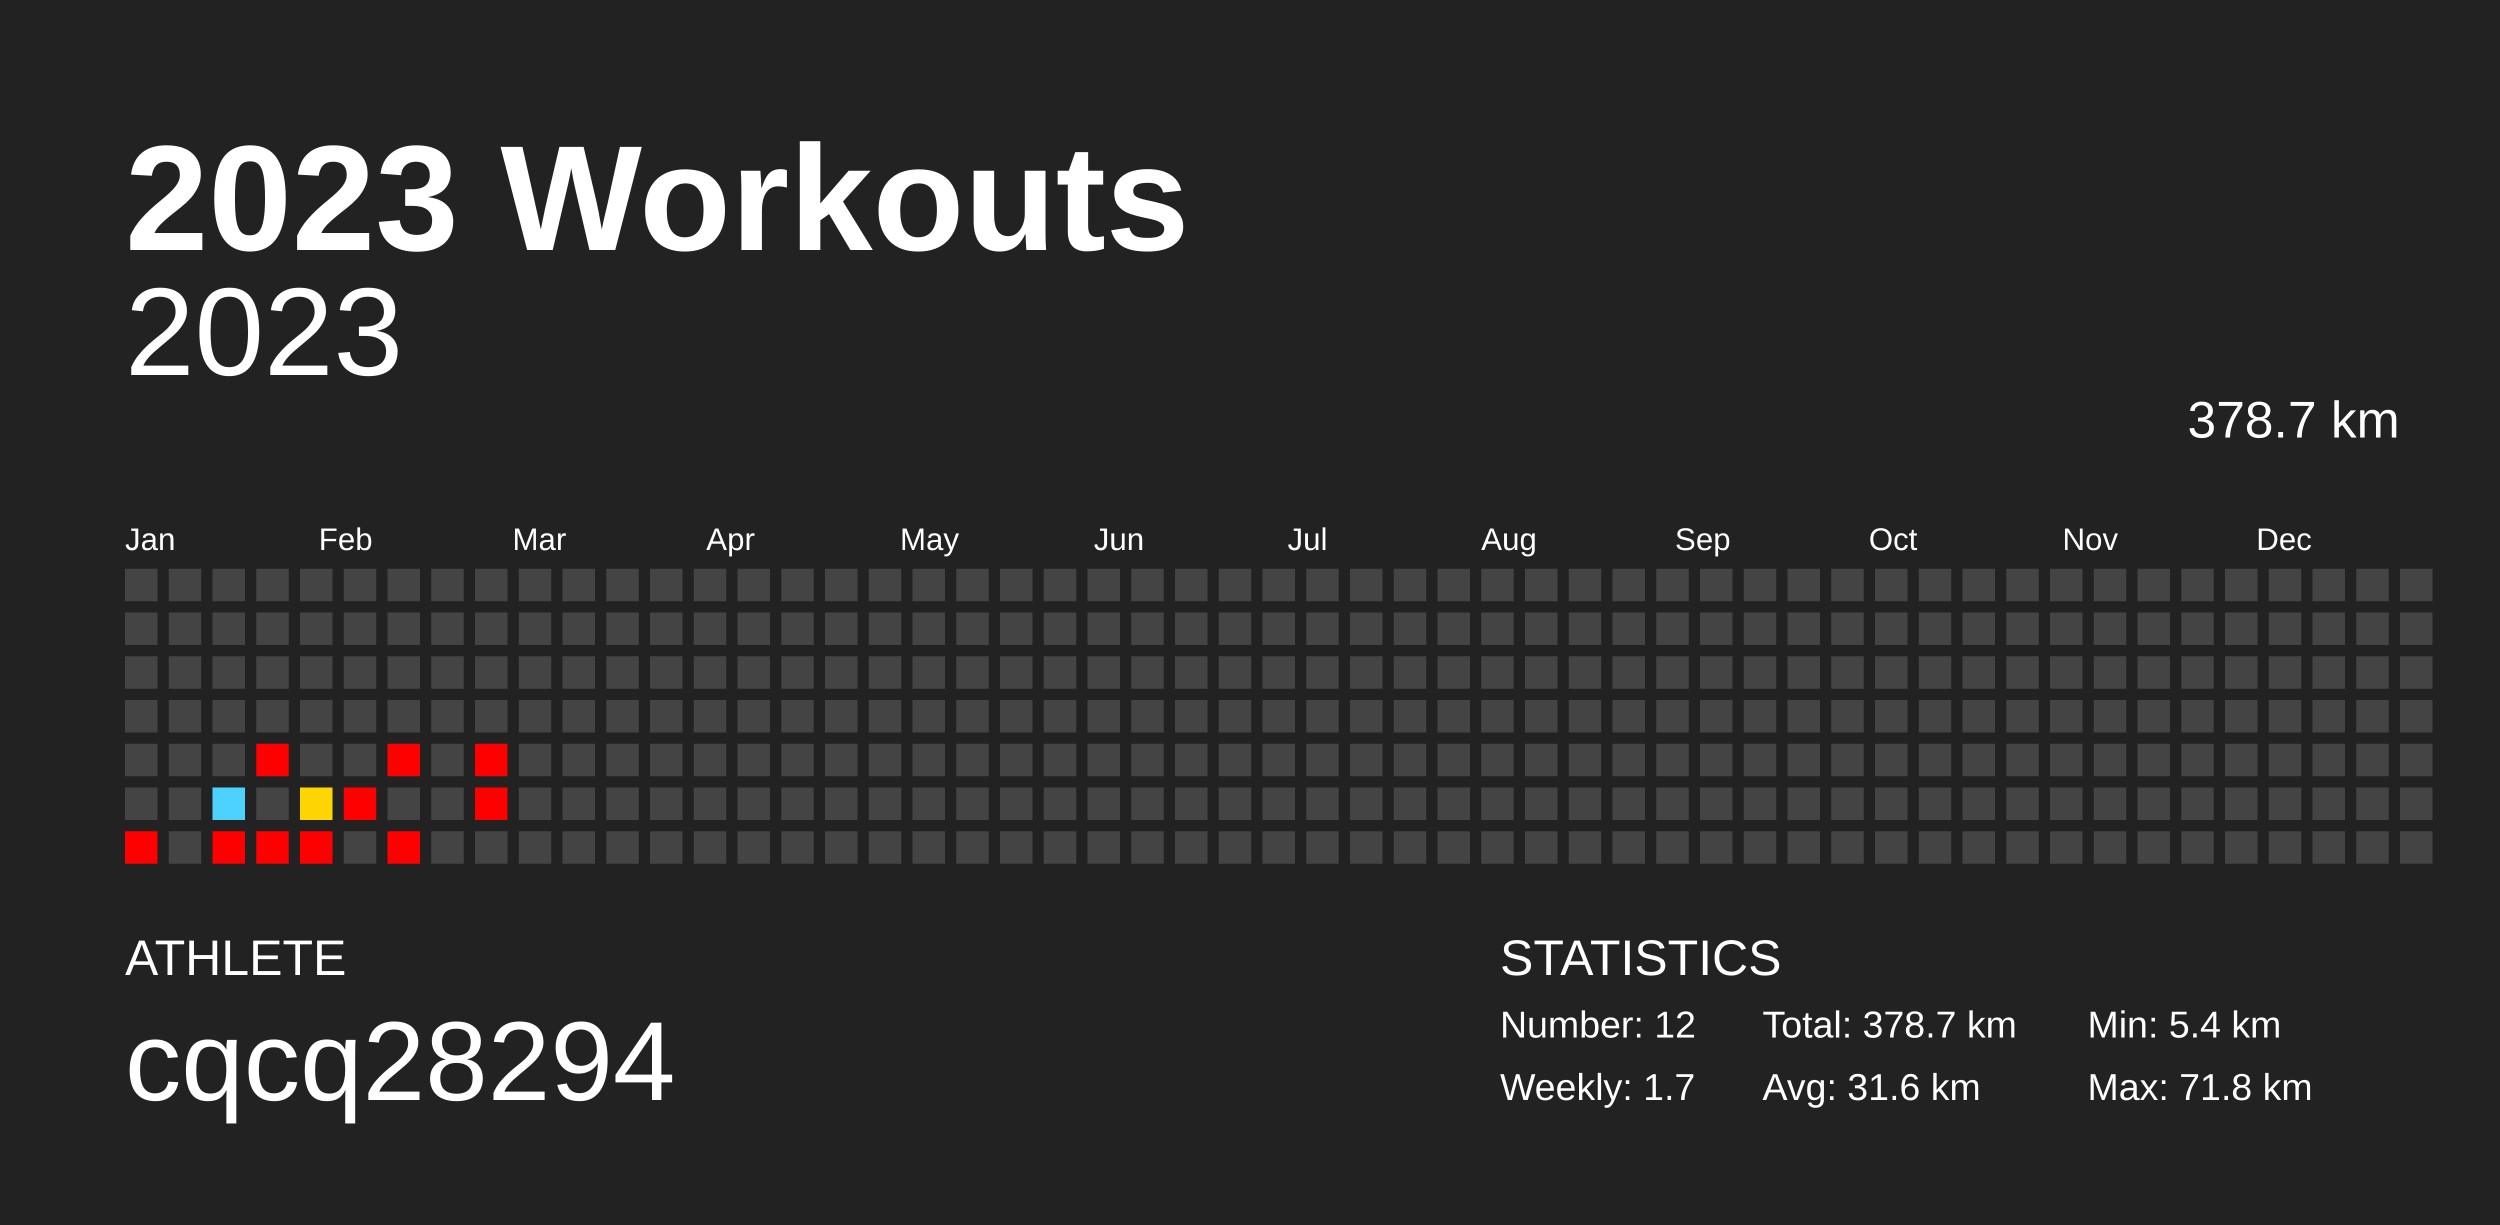
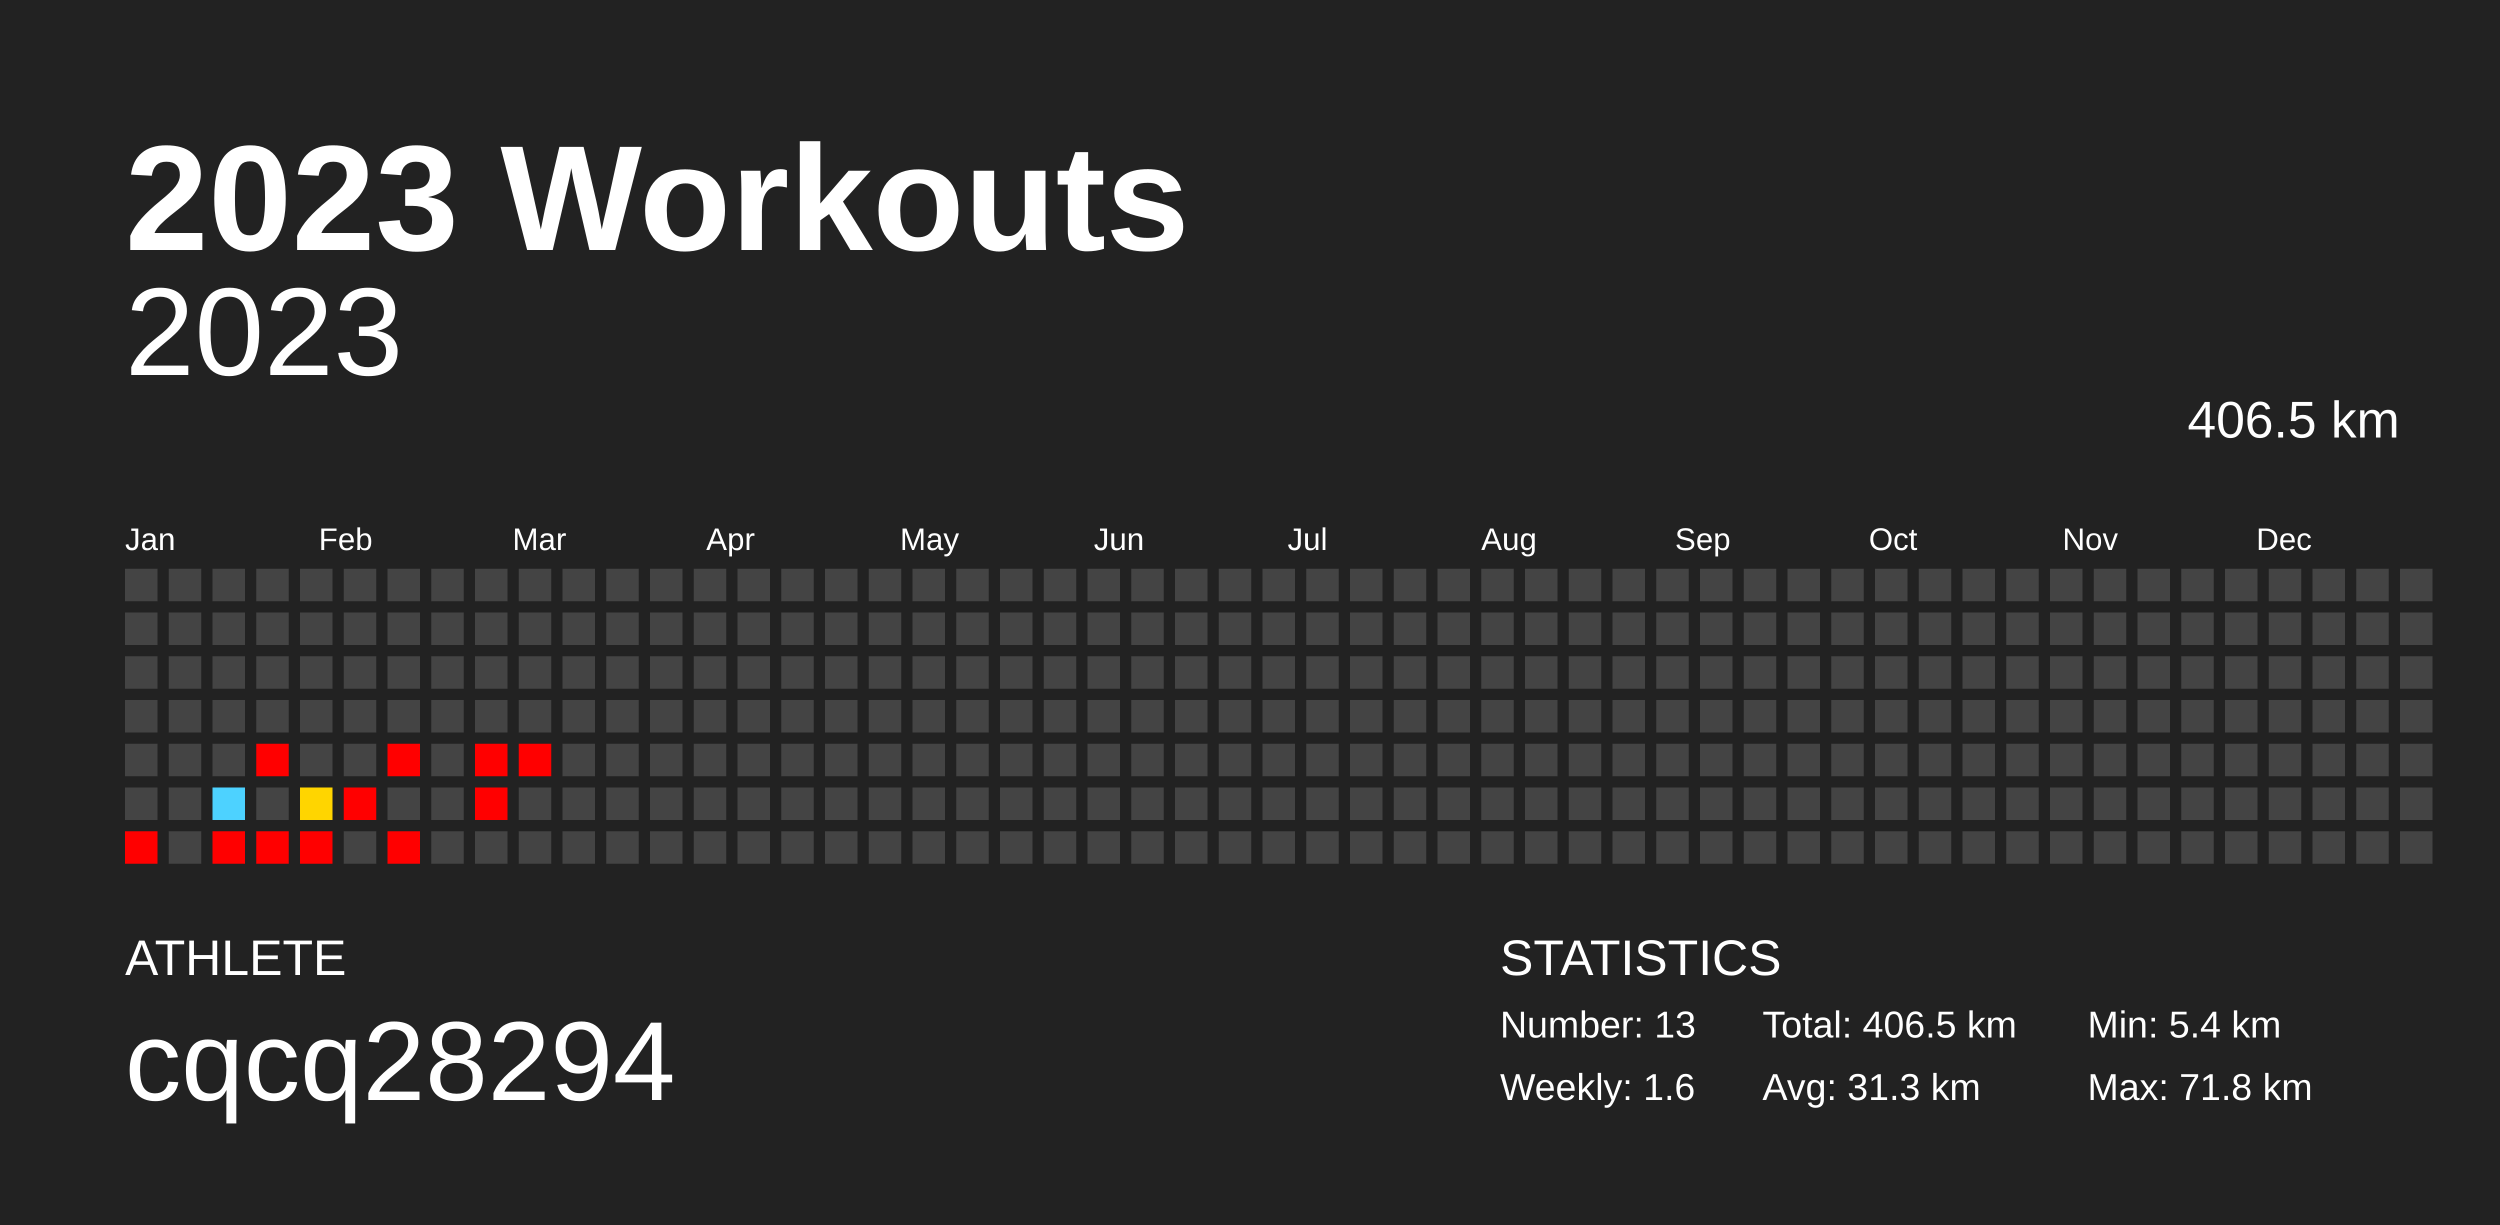
<svg xmlns="http://www.w3.org/2000/svg" baseProfile="full" height="98mm" version="1.1" viewBox="0,0,200,98" width="200mm">
  <defs />
  <rect fill="#222222" height="98" width="200" x="0" y="0" />
  <text fill="#FFFFFF" style="font-size:12px; font-family:Arial; font-weight:bold;" x="10" y="20">2023 Workouts</text>
  <text fill="#FFFFFF" style="font-size:4px; font-family:Arial" x="10" y="78">ATHLETE</text>
  <text fill="#FFFFFF" style="font-size:9px; font-family:Arial" x="10" y="88">cqcq28294</text>
  <text fill="#FFFFFF" style="font-size:4px; font-family:Arial" x="120" y="78">STATISTICS</text>
-   <text fill="#FFFFFF" style="font-size:3px; font-family:Arial" x="120" y="83">Number: 12</text>
-   <text fill="#FFFFFF" style="font-size:3px; font-family:Arial" x="120" y="88">Weekly: 1.7</text>
-   <text fill="#FFFFFF" style="font-size:3px; font-family:Arial" x="141" y="83">Total: 378.7 km</text>
-   <text fill="#FFFFFF" style="font-size:3px; font-family:Arial" x="141" y="88">Avg: 31.6 km</text>
+   <text fill="#FFFFFF" style="font-size:3px; font-family:Arial" x="120" y="83">Number: 13</text>
+   <text fill="#FFFFFF" style="font-size:3px; font-family:Arial" x="120" y="88">Weekly: 1.6</text>
+   <text fill="#FFFFFF" style="font-size:3px; font-family:Arial" x="141" y="83">Total: 406.5 km</text>
+   <text fill="#FFFFFF" style="font-size:3px; font-family:Arial" x="141" y="88">Avg: 31.3 km</text>
  <text fill="#FFFFFF" style="font-size:3px; font-family:Arial" x="167" y="83">Min: 5.4 km</text>
  <text fill="#FFFFFF" style="font-size:3px; font-family:Arial" x="167" y="88">Max: 71.8 km</text>
  <text alignment-baseline="hanging" fill="#FFFFFF" style="font-size:10.0px; font-family:Arial;" x="10" y="30">2023</text>
-   <text alignment-baseline="hanging" fill="#FFFFFF" style="font-size:4.125px; font-family:Arial;" x="175" y="35">378.7 km</text>
+   <text alignment-baseline="hanging" fill="#FFFFFF" style="font-size:4.125px; font-family:Arial;" x="175" y="35">406.5 km</text>
  <text fill="#FFFFFF" style="font-size:2.5px; font-family:Arial" x="10.0" y="44">Jan</text>
  <text fill="#FFFFFF" style="font-size:2.5px; font-family:Arial" x="25.5" y="44">Feb</text>
  <text fill="#FFFFFF" style="font-size:2.5px; font-family:Arial" x="41.0" y="44">Mar</text>
  <text fill="#FFFFFF" style="font-size:2.5px; font-family:Arial" x="56.5" y="44">Apr</text>
  <text fill="#FFFFFF" style="font-size:2.5px; font-family:Arial" x="72.0" y="44">May</text>
  <text fill="#FFFFFF" style="font-size:2.5px; font-family:Arial" x="87.5" y="44">Jun</text>
  <text fill="#FFFFFF" style="font-size:2.5px; font-family:Arial" x="103.0" y="44">Jul</text>
  <text fill="#FFFFFF" style="font-size:2.5px; font-family:Arial" x="118.5" y="44">Aug</text>
  <text fill="#FFFFFF" style="font-size:2.5px; font-family:Arial" x="134.0" y="44">Sep</text>
  <text fill="#FFFFFF" style="font-size:2.5px; font-family:Arial" x="149.5" y="44">Oct</text>
  <text fill="#FFFFFF" style="font-size:2.5px; font-family:Arial" x="165.0" y="44">Nov</text>
  <text fill="#FFFFFF" style="font-size:2.5px; font-family:Arial" x="180.5" y="44">Dec</text>
  <rect fill="#444444" height="2.6" width="2.6" x="10.0" y="45.5" />
  <rect fill="#444444" height="2.6" width="2.6" x="10.0" y="49.0" />
  <rect fill="#444444" height="2.6" width="2.6" x="10.0" y="52.5" />
  <rect fill="#444444" height="2.6" width="2.6" x="10.0" y="56.0" />
  <rect fill="#444444" height="2.6" width="2.6" x="10.0" y="59.5" />
  <rect fill="#444444" height="2.6" width="2.6" x="10.0" y="63.0" />
  <rect fill="red" height="2.6" width="2.6" x="10.0" y="66.5" />
  <rect fill="#444444" height="2.6" width="2.6" x="13.5" y="45.5" />
  <rect fill="#444444" height="2.6" width="2.6" x="13.5" y="49.0" />
  <rect fill="#444444" height="2.6" width="2.6" x="13.5" y="52.5" />
  <rect fill="#444444" height="2.6" width="2.6" x="13.5" y="56.0" />
  <rect fill="#444444" height="2.6" width="2.6" x="13.5" y="59.5" />
  <rect fill="#444444" height="2.6" width="2.6" x="13.5" y="63.0" />
  <rect fill="#444444" height="2.6" width="2.6" x="13.5" y="66.5" />
  <rect fill="#444444" height="2.6" width="2.6" x="17.0" y="45.5" />
  <rect fill="#444444" height="2.6" width="2.6" x="17.0" y="49.0" />
  <rect fill="#444444" height="2.6" width="2.6" x="17.0" y="52.5" />
  <rect fill="#444444" height="2.6" width="2.6" x="17.0" y="56.0" />
  <rect fill="#444444" height="2.6" width="2.6" x="17.0" y="59.5" />
  <rect fill="#4dd2ff" height="2.6" width="2.6" x="17.0" y="63.0" />
  <rect fill="red" height="2.6" width="2.6" x="17.0" y="66.5" />
  <rect fill="#444444" height="2.6" width="2.6" x="20.5" y="45.5" />
  <rect fill="#444444" height="2.6" width="2.6" x="20.5" y="49.0" />
  <rect fill="#444444" height="2.6" width="2.6" x="20.5" y="52.5" />
  <rect fill="#444444" height="2.6" width="2.6" x="20.5" y="56.0" />
  <rect fill="red" height="2.6" width="2.6" x="20.5" y="59.5" />
  <rect fill="#444444" height="2.6" width="2.6" x="20.5" y="63.0" />
  <rect fill="red" height="2.6" width="2.6" x="20.5" y="66.5" />
  <rect fill="#444444" height="2.6" width="2.6" x="24.0" y="45.5" />
  <rect fill="#444444" height="2.6" width="2.6" x="24.0" y="49.0" />
  <rect fill="#444444" height="2.6" width="2.6" x="24.0" y="52.5" />
  <rect fill="#444444" height="2.6" width="2.6" x="24.0" y="56.0" />
  <rect fill="#444444" height="2.6" width="2.6" x="24.0" y="59.5" />
  <rect fill="#ffd500" height="2.6" width="2.6" x="24.0" y="63.0" />
  <rect fill="red" height="2.6" width="2.6" x="24.0" y="66.5" />
  <rect fill="#444444" height="2.6" width="2.6" x="27.5" y="45.5" />
  <rect fill="#444444" height="2.6" width="2.6" x="27.5" y="49.0" />
  <rect fill="#444444" height="2.6" width="2.6" x="27.5" y="52.5" />
  <rect fill="#444444" height="2.6" width="2.6" x="27.5" y="56.0" />
  <rect fill="#444444" height="2.6" width="2.6" x="27.5" y="59.5" />
  <rect fill="red" height="2.6" width="2.6" x="27.5" y="63.0" />
  <rect fill="#444444" height="2.6" width="2.6" x="27.5" y="66.5" />
  <rect fill="#444444" height="2.6" width="2.6" x="31.0" y="45.5" />
  <rect fill="#444444" height="2.6" width="2.6" x="31.0" y="49.0" />
  <rect fill="#444444" height="2.6" width="2.6" x="31.0" y="52.5" />
  <rect fill="#444444" height="2.6" width="2.6" x="31.0" y="56.0" />
  <rect fill="red" height="2.6" width="2.6" x="31.0" y="59.5" />
  <rect fill="#444444" height="2.6" width="2.6" x="31.0" y="63.0" />
  <rect fill="red" height="2.6" width="2.6" x="31.0" y="66.5" />
  <rect fill="#444444" height="2.6" width="2.6" x="34.5" y="45.5" />
  <rect fill="#444444" height="2.6" width="2.6" x="34.5" y="49.0" />
  <rect fill="#444444" height="2.6" width="2.6" x="34.5" y="52.5" />
  <rect fill="#444444" height="2.6" width="2.6" x="34.5" y="56.0" />
  <rect fill="#444444" height="2.6" width="2.6" x="34.5" y="59.5" />
  <rect fill="#444444" height="2.6" width="2.6" x="34.5" y="63.0" />
  <rect fill="#444444" height="2.6" width="2.6" x="34.5" y="66.5" />
  <rect fill="#444444" height="2.6" width="2.6" x="38.0" y="45.5" />
  <rect fill="#444444" height="2.6" width="2.6" x="38.0" y="49.0" />
  <rect fill="#444444" height="2.6" width="2.6" x="38.0" y="52.5" />
  <rect fill="#444444" height="2.6" width="2.6" x="38.0" y="56.0" />
  <rect fill="red" height="2.6" width="2.6" x="38.0" y="59.5" />
  <rect fill="red" height="2.6" width="2.6" x="38.0" y="63.0" />
  <rect fill="#444444" height="2.6" width="2.6" x="38.0" y="66.5" />
  <rect fill="#444444" height="2.6" width="2.6" x="41.5" y="45.5" />
  <rect fill="#444444" height="2.6" width="2.6" x="41.5" y="49.0" />
  <rect fill="#444444" height="2.6" width="2.6" x="41.5" y="52.5" />
  <rect fill="#444444" height="2.6" width="2.6" x="41.5" y="56.0" />
-   <rect fill="#444444" height="2.6" width="2.6" x="41.5" y="59.5" />
+   <rect fill="red" height="2.6" width="2.6" x="41.5" y="59.5" />
  <rect fill="#444444" height="2.6" width="2.6" x="41.5" y="63.0" />
  <rect fill="#444444" height="2.6" width="2.6" x="41.5" y="66.5" />
  <rect fill="#444444" height="2.6" width="2.6" x="45.0" y="45.5" />
  <rect fill="#444444" height="2.6" width="2.6" x="45.0" y="49.0" />
  <rect fill="#444444" height="2.6" width="2.6" x="45.0" y="52.5" />
  <rect fill="#444444" height="2.6" width="2.6" x="45.0" y="56.0" />
  <rect fill="#444444" height="2.6" width="2.6" x="45.0" y="59.5" />
  <rect fill="#444444" height="2.6" width="2.6" x="45.0" y="63.0" />
  <rect fill="#444444" height="2.6" width="2.6" x="45.0" y="66.5" />
  <rect fill="#444444" height="2.6" width="2.6" x="48.5" y="45.5" />
  <rect fill="#444444" height="2.6" width="2.6" x="48.5" y="49.0" />
  <rect fill="#444444" height="2.6" width="2.6" x="48.5" y="52.5" />
  <rect fill="#444444" height="2.6" width="2.6" x="48.5" y="56.0" />
  <rect fill="#444444" height="2.6" width="2.6" x="48.5" y="59.5" />
  <rect fill="#444444" height="2.6" width="2.6" x="48.5" y="63.0" />
  <rect fill="#444444" height="2.6" width="2.6" x="48.5" y="66.5" />
  <rect fill="#444444" height="2.6" width="2.6" x="52.0" y="45.5" />
  <rect fill="#444444" height="2.6" width="2.6" x="52.0" y="49.0" />
  <rect fill="#444444" height="2.6" width="2.6" x="52.0" y="52.5" />
  <rect fill="#444444" height="2.6" width="2.6" x="52.0" y="56.0" />
  <rect fill="#444444" height="2.6" width="2.6" x="52.0" y="59.5" />
  <rect fill="#444444" height="2.6" width="2.6" x="52.0" y="63.0" />
  <rect fill="#444444" height="2.6" width="2.6" x="52.0" y="66.5" />
  <rect fill="#444444" height="2.6" width="2.6" x="55.5" y="45.5" />
  <rect fill="#444444" height="2.6" width="2.6" x="55.5" y="49.0" />
  <rect fill="#444444" height="2.6" width="2.6" x="55.5" y="52.5" />
  <rect fill="#444444" height="2.6" width="2.6" x="55.5" y="56.0" />
  <rect fill="#444444" height="2.6" width="2.6" x="55.5" y="59.5" />
  <rect fill="#444444" height="2.6" width="2.6" x="55.5" y="63.0" />
  <rect fill="#444444" height="2.6" width="2.6" x="55.5" y="66.5" />
  <rect fill="#444444" height="2.6" width="2.6" x="59.0" y="45.5" />
  <rect fill="#444444" height="2.6" width="2.6" x="59.0" y="49.0" />
  <rect fill="#444444" height="2.6" width="2.6" x="59.0" y="52.5" />
  <rect fill="#444444" height="2.6" width="2.6" x="59.0" y="56.0" />
  <rect fill="#444444" height="2.6" width="2.6" x="59.0" y="59.5" />
  <rect fill="#444444" height="2.6" width="2.6" x="59.0" y="63.0" />
  <rect fill="#444444" height="2.6" width="2.6" x="59.0" y="66.5" />
  <rect fill="#444444" height="2.6" width="2.6" x="62.5" y="45.5" />
  <rect fill="#444444" height="2.6" width="2.6" x="62.5" y="49.0" />
  <rect fill="#444444" height="2.6" width="2.6" x="62.5" y="52.5" />
  <rect fill="#444444" height="2.6" width="2.6" x="62.5" y="56.0" />
  <rect fill="#444444" height="2.6" width="2.6" x="62.5" y="59.5" />
  <rect fill="#444444" height="2.6" width="2.6" x="62.5" y="63.0" />
  <rect fill="#444444" height="2.6" width="2.6" x="62.5" y="66.5" />
  <rect fill="#444444" height="2.6" width="2.6" x="66.0" y="45.5" />
  <rect fill="#444444" height="2.6" width="2.6" x="66.0" y="49.0" />
  <rect fill="#444444" height="2.6" width="2.6" x="66.0" y="52.5" />
  <rect fill="#444444" height="2.6" width="2.6" x="66.0" y="56.0" />
  <rect fill="#444444" height="2.6" width="2.6" x="66.0" y="59.5" />
  <rect fill="#444444" height="2.6" width="2.6" x="66.0" y="63.0" />
  <rect fill="#444444" height="2.6" width="2.6" x="66.0" y="66.5" />
  <rect fill="#444444" height="2.6" width="2.6" x="69.5" y="45.5" />
  <rect fill="#444444" height="2.6" width="2.6" x="69.5" y="49.0" />
  <rect fill="#444444" height="2.6" width="2.6" x="69.5" y="52.5" />
  <rect fill="#444444" height="2.6" width="2.6" x="69.5" y="56.0" />
  <rect fill="#444444" height="2.6" width="2.6" x="69.5" y="59.5" />
  <rect fill="#444444" height="2.6" width="2.6" x="69.5" y="63.0" />
  <rect fill="#444444" height="2.6" width="2.6" x="69.5" y="66.5" />
  <rect fill="#444444" height="2.6" width="2.6" x="73.0" y="45.5" />
  <rect fill="#444444" height="2.6" width="2.6" x="73.0" y="49.0" />
  <rect fill="#444444" height="2.6" width="2.6" x="73.0" y="52.5" />
  <rect fill="#444444" height="2.6" width="2.6" x="73.0" y="56.0" />
  <rect fill="#444444" height="2.6" width="2.6" x="73.0" y="59.5" />
  <rect fill="#444444" height="2.6" width="2.6" x="73.0" y="63.0" />
  <rect fill="#444444" height="2.6" width="2.6" x="73.0" y="66.5" />
  <rect fill="#444444" height="2.6" width="2.6" x="76.5" y="45.5" />
  <rect fill="#444444" height="2.6" width="2.6" x="76.5" y="49.0" />
  <rect fill="#444444" height="2.6" width="2.6" x="76.5" y="52.5" />
  <rect fill="#444444" height="2.6" width="2.6" x="76.5" y="56.0" />
  <rect fill="#444444" height="2.6" width="2.6" x="76.5" y="59.5" />
  <rect fill="#444444" height="2.6" width="2.6" x="76.5" y="63.0" />
  <rect fill="#444444" height="2.6" width="2.6" x="76.5" y="66.5" />
  <rect fill="#444444" height="2.6" width="2.6" x="80.0" y="45.5" />
  <rect fill="#444444" height="2.6" width="2.6" x="80.0" y="49.0" />
  <rect fill="#444444" height="2.6" width="2.6" x="80.0" y="52.5" />
  <rect fill="#444444" height="2.6" width="2.6" x="80.0" y="56.0" />
  <rect fill="#444444" height="2.6" width="2.6" x="80.0" y="59.5" />
  <rect fill="#444444" height="2.6" width="2.6" x="80.0" y="63.0" />
  <rect fill="#444444" height="2.6" width="2.6" x="80.0" y="66.5" />
  <rect fill="#444444" height="2.6" width="2.6" x="83.5" y="45.5" />
  <rect fill="#444444" height="2.6" width="2.6" x="83.5" y="49.0" />
  <rect fill="#444444" height="2.6" width="2.6" x="83.5" y="52.5" />
  <rect fill="#444444" height="2.6" width="2.6" x="83.5" y="56.0" />
  <rect fill="#444444" height="2.6" width="2.6" x="83.5" y="59.5" />
  <rect fill="#444444" height="2.6" width="2.6" x="83.5" y="63.0" />
  <rect fill="#444444" height="2.6" width="2.6" x="83.5" y="66.5" />
  <rect fill="#444444" height="2.6" width="2.6" x="87.0" y="45.5" />
  <rect fill="#444444" height="2.6" width="2.6" x="87.0" y="49.0" />
  <rect fill="#444444" height="2.6" width="2.6" x="87.0" y="52.5" />
  <rect fill="#444444" height="2.6" width="2.6" x="87.0" y="56.0" />
  <rect fill="#444444" height="2.6" width="2.6" x="87.0" y="59.5" />
  <rect fill="#444444" height="2.6" width="2.6" x="87.0" y="63.0" />
  <rect fill="#444444" height="2.6" width="2.6" x="87.0" y="66.5" />
  <rect fill="#444444" height="2.6" width="2.6" x="90.5" y="45.5" />
  <rect fill="#444444" height="2.6" width="2.6" x="90.5" y="49.0" />
  <rect fill="#444444" height="2.6" width="2.6" x="90.5" y="52.5" />
  <rect fill="#444444" height="2.6" width="2.6" x="90.5" y="56.0" />
  <rect fill="#444444" height="2.6" width="2.6" x="90.5" y="59.5" />
  <rect fill="#444444" height="2.6" width="2.6" x="90.5" y="63.0" />
  <rect fill="#444444" height="2.6" width="2.6" x="90.5" y="66.5" />
  <rect fill="#444444" height="2.6" width="2.6" x="94.0" y="45.5" />
  <rect fill="#444444" height="2.6" width="2.6" x="94.0" y="49.0" />
  <rect fill="#444444" height="2.6" width="2.6" x="94.0" y="52.5" />
  <rect fill="#444444" height="2.6" width="2.6" x="94.0" y="56.0" />
  <rect fill="#444444" height="2.6" width="2.6" x="94.0" y="59.5" />
  <rect fill="#444444" height="2.6" width="2.6" x="94.0" y="63.0" />
  <rect fill="#444444" height="2.6" width="2.6" x="94.0" y="66.5" />
  <rect fill="#444444" height="2.6" width="2.6" x="97.5" y="45.5" />
  <rect fill="#444444" height="2.6" width="2.6" x="97.5" y="49.0" />
  <rect fill="#444444" height="2.6" width="2.6" x="97.5" y="52.5" />
  <rect fill="#444444" height="2.6" width="2.6" x="97.5" y="56.0" />
  <rect fill="#444444" height="2.6" width="2.6" x="97.5" y="59.5" />
  <rect fill="#444444" height="2.6" width="2.6" x="97.5" y="63.0" />
  <rect fill="#444444" height="2.6" width="2.6" x="97.5" y="66.5" />
  <rect fill="#444444" height="2.6" width="2.6" x="101.0" y="45.5" />
  <rect fill="#444444" height="2.6" width="2.6" x="101.0" y="49.0" />
  <rect fill="#444444" height="2.6" width="2.6" x="101.0" y="52.5" />
  <rect fill="#444444" height="2.6" width="2.6" x="101.0" y="56.0" />
  <rect fill="#444444" height="2.6" width="2.6" x="101.0" y="59.5" />
  <rect fill="#444444" height="2.6" width="2.6" x="101.0" y="63.0" />
  <rect fill="#444444" height="2.6" width="2.6" x="101.0" y="66.5" />
  <rect fill="#444444" height="2.6" width="2.6" x="104.5" y="45.5" />
  <rect fill="#444444" height="2.6" width="2.6" x="104.5" y="49.0" />
  <rect fill="#444444" height="2.6" width="2.6" x="104.5" y="52.5" />
  <rect fill="#444444" height="2.6" width="2.6" x="104.5" y="56.0" />
  <rect fill="#444444" height="2.6" width="2.6" x="104.5" y="59.5" />
  <rect fill="#444444" height="2.6" width="2.6" x="104.5" y="63.0" />
  <rect fill="#444444" height="2.6" width="2.6" x="104.5" y="66.5" />
  <rect fill="#444444" height="2.6" width="2.6" x="108.0" y="45.5" />
  <rect fill="#444444" height="2.6" width="2.6" x="108.0" y="49.0" />
  <rect fill="#444444" height="2.6" width="2.6" x="108.0" y="52.5" />
  <rect fill="#444444" height="2.6" width="2.6" x="108.0" y="56.0" />
  <rect fill="#444444" height="2.6" width="2.6" x="108.0" y="59.5" />
  <rect fill="#444444" height="2.6" width="2.6" x="108.0" y="63.0" />
  <rect fill="#444444" height="2.6" width="2.6" x="108.0" y="66.5" />
  <rect fill="#444444" height="2.6" width="2.6" x="111.5" y="45.5" />
  <rect fill="#444444" height="2.6" width="2.6" x="111.5" y="49.0" />
  <rect fill="#444444" height="2.6" width="2.6" x="111.5" y="52.5" />
  <rect fill="#444444" height="2.6" width="2.6" x="111.5" y="56.0" />
  <rect fill="#444444" height="2.6" width="2.6" x="111.5" y="59.5" />
  <rect fill="#444444" height="2.6" width="2.6" x="111.5" y="63.0" />
  <rect fill="#444444" height="2.6" width="2.6" x="111.5" y="66.5" />
  <rect fill="#444444" height="2.6" width="2.6" x="115.0" y="45.5" />
  <rect fill="#444444" height="2.6" width="2.6" x="115.0" y="49.0" />
  <rect fill="#444444" height="2.6" width="2.6" x="115.0" y="52.5" />
  <rect fill="#444444" height="2.6" width="2.6" x="115.0" y="56.0" />
  <rect fill="#444444" height="2.6" width="2.6" x="115.0" y="59.5" />
  <rect fill="#444444" height="2.6" width="2.6" x="115.0" y="63.0" />
  <rect fill="#444444" height="2.6" width="2.6" x="115.0" y="66.5" />
  <rect fill="#444444" height="2.6" width="2.6" x="118.5" y="45.5" />
  <rect fill="#444444" height="2.6" width="2.6" x="118.5" y="49.0" />
  <rect fill="#444444" height="2.6" width="2.6" x="118.5" y="52.5" />
  <rect fill="#444444" height="2.6" width="2.6" x="118.5" y="56.0" />
  <rect fill="#444444" height="2.6" width="2.6" x="118.5" y="59.5" />
  <rect fill="#444444" height="2.6" width="2.6" x="118.5" y="63.0" />
  <rect fill="#444444" height="2.6" width="2.6" x="118.5" y="66.5" />
  <rect fill="#444444" height="2.6" width="2.6" x="122.0" y="45.5" />
  <rect fill="#444444" height="2.6" width="2.6" x="122.0" y="49.0" />
  <rect fill="#444444" height="2.6" width="2.6" x="122.0" y="52.5" />
  <rect fill="#444444" height="2.6" width="2.6" x="122.0" y="56.0" />
  <rect fill="#444444" height="2.6" width="2.6" x="122.0" y="59.5" />
  <rect fill="#444444" height="2.6" width="2.6" x="122.0" y="63.0" />
  <rect fill="#444444" height="2.6" width="2.6" x="122.0" y="66.5" />
  <rect fill="#444444" height="2.6" width="2.6" x="125.5" y="45.5" />
  <rect fill="#444444" height="2.6" width="2.6" x="125.5" y="49.0" />
  <rect fill="#444444" height="2.6" width="2.6" x="125.5" y="52.5" />
  <rect fill="#444444" height="2.6" width="2.6" x="125.5" y="56.0" />
  <rect fill="#444444" height="2.6" width="2.6" x="125.5" y="59.5" />
  <rect fill="#444444" height="2.6" width="2.6" x="125.5" y="63.0" />
  <rect fill="#444444" height="2.6" width="2.6" x="125.5" y="66.5" />
  <rect fill="#444444" height="2.6" width="2.6" x="129.0" y="45.5" />
  <rect fill="#444444" height="2.6" width="2.6" x="129.0" y="49.0" />
  <rect fill="#444444" height="2.6" width="2.6" x="129.0" y="52.5" />
  <rect fill="#444444" height="2.6" width="2.6" x="129.0" y="56.0" />
  <rect fill="#444444" height="2.6" width="2.6" x="129.0" y="59.5" />
  <rect fill="#444444" height="2.6" width="2.6" x="129.0" y="63.0" />
  <rect fill="#444444" height="2.6" width="2.6" x="129.0" y="66.5" />
  <rect fill="#444444" height="2.6" width="2.6" x="132.5" y="45.5" />
  <rect fill="#444444" height="2.6" width="2.6" x="132.5" y="49.0" />
  <rect fill="#444444" height="2.6" width="2.6" x="132.5" y="52.5" />
  <rect fill="#444444" height="2.6" width="2.6" x="132.5" y="56.0" />
  <rect fill="#444444" height="2.6" width="2.6" x="132.5" y="59.5" />
  <rect fill="#444444" height="2.6" width="2.6" x="132.5" y="63.0" />
  <rect fill="#444444" height="2.6" width="2.6" x="132.5" y="66.5" />
  <rect fill="#444444" height="2.6" width="2.6" x="136.0" y="45.5" />
  <rect fill="#444444" height="2.6" width="2.6" x="136.0" y="49.0" />
  <rect fill="#444444" height="2.6" width="2.6" x="136.0" y="52.5" />
  <rect fill="#444444" height="2.6" width="2.6" x="136.0" y="56.0" />
  <rect fill="#444444" height="2.6" width="2.6" x="136.0" y="59.5" />
  <rect fill="#444444" height="2.6" width="2.6" x="136.0" y="63.0" />
  <rect fill="#444444" height="2.6" width="2.6" x="136.0" y="66.5" />
  <rect fill="#444444" height="2.6" width="2.6" x="139.5" y="45.5" />
  <rect fill="#444444" height="2.6" width="2.6" x="139.5" y="49.0" />
  <rect fill="#444444" height="2.6" width="2.6" x="139.5" y="52.5" />
  <rect fill="#444444" height="2.6" width="2.6" x="139.5" y="56.0" />
  <rect fill="#444444" height="2.6" width="2.6" x="139.5" y="59.5" />
  <rect fill="#444444" height="2.6" width="2.6" x="139.5" y="63.0" />
  <rect fill="#444444" height="2.6" width="2.6" x="139.5" y="66.5" />
  <rect fill="#444444" height="2.6" width="2.6" x="143.0" y="45.5" />
  <rect fill="#444444" height="2.6" width="2.6" x="143.0" y="49.0" />
  <rect fill="#444444" height="2.6" width="2.6" x="143.0" y="52.5" />
  <rect fill="#444444" height="2.6" width="2.6" x="143.0" y="56.0" />
  <rect fill="#444444" height="2.6" width="2.6" x="143.0" y="59.5" />
  <rect fill="#444444" height="2.6" width="2.6" x="143.0" y="63.0" />
  <rect fill="#444444" height="2.6" width="2.6" x="143.0" y="66.5" />
  <rect fill="#444444" height="2.6" width="2.6" x="146.5" y="45.5" />
  <rect fill="#444444" height="2.6" width="2.6" x="146.5" y="49.0" />
  <rect fill="#444444" height="2.6" width="2.6" x="146.5" y="52.5" />
  <rect fill="#444444" height="2.6" width="2.6" x="146.5" y="56.0" />
  <rect fill="#444444" height="2.6" width="2.6" x="146.5" y="59.5" />
  <rect fill="#444444" height="2.6" width="2.6" x="146.5" y="63.0" />
  <rect fill="#444444" height="2.6" width="2.6" x="146.5" y="66.5" />
  <rect fill="#444444" height="2.6" width="2.6" x="150.0" y="45.5" />
  <rect fill="#444444" height="2.6" width="2.6" x="150.0" y="49.0" />
  <rect fill="#444444" height="2.6" width="2.6" x="150.0" y="52.5" />
  <rect fill="#444444" height="2.6" width="2.6" x="150.0" y="56.0" />
  <rect fill="#444444" height="2.6" width="2.6" x="150.0" y="59.5" />
  <rect fill="#444444" height="2.6" width="2.6" x="150.0" y="63.0" />
  <rect fill="#444444" height="2.6" width="2.6" x="150.0" y="66.5" />
  <rect fill="#444444" height="2.6" width="2.6" x="153.5" y="45.5" />
  <rect fill="#444444" height="2.6" width="2.6" x="153.5" y="49.0" />
  <rect fill="#444444" height="2.6" width="2.6" x="153.5" y="52.5" />
  <rect fill="#444444" height="2.6" width="2.6" x="153.5" y="56.0" />
  <rect fill="#444444" height="2.6" width="2.6" x="153.5" y="59.5" />
  <rect fill="#444444" height="2.6" width="2.6" x="153.5" y="63.0" />
  <rect fill="#444444" height="2.6" width="2.6" x="153.5" y="66.5" />
  <rect fill="#444444" height="2.6" width="2.6" x="157.0" y="45.5" />
  <rect fill="#444444" height="2.6" width="2.6" x="157.0" y="49.0" />
  <rect fill="#444444" height="2.6" width="2.6" x="157.0" y="52.5" />
  <rect fill="#444444" height="2.6" width="2.6" x="157.0" y="56.0" />
  <rect fill="#444444" height="2.6" width="2.6" x="157.0" y="59.5" />
  <rect fill="#444444" height="2.6" width="2.6" x="157.0" y="63.0" />
  <rect fill="#444444" height="2.6" width="2.6" x="157.0" y="66.5" />
  <rect fill="#444444" height="2.6" width="2.6" x="160.5" y="45.5" />
  <rect fill="#444444" height="2.6" width="2.6" x="160.5" y="49.0" />
  <rect fill="#444444" height="2.6" width="2.6" x="160.5" y="52.5" />
  <rect fill="#444444" height="2.6" width="2.6" x="160.5" y="56.0" />
  <rect fill="#444444" height="2.6" width="2.6" x="160.5" y="59.5" />
  <rect fill="#444444" height="2.6" width="2.6" x="160.5" y="63.0" />
  <rect fill="#444444" height="2.6" width="2.6" x="160.5" y="66.5" />
  <rect fill="#444444" height="2.6" width="2.6" x="164.0" y="45.5" />
  <rect fill="#444444" height="2.6" width="2.6" x="164.0" y="49.0" />
  <rect fill="#444444" height="2.6" width="2.6" x="164.0" y="52.5" />
  <rect fill="#444444" height="2.6" width="2.6" x="164.0" y="56.0" />
  <rect fill="#444444" height="2.6" width="2.6" x="164.0" y="59.5" />
  <rect fill="#444444" height="2.6" width="2.6" x="164.0" y="63.0" />
  <rect fill="#444444" height="2.6" width="2.6" x="164.0" y="66.5" />
  <rect fill="#444444" height="2.6" width="2.6" x="167.5" y="45.5" />
  <rect fill="#444444" height="2.6" width="2.6" x="167.5" y="49.0" />
  <rect fill="#444444" height="2.6" width="2.6" x="167.5" y="52.5" />
  <rect fill="#444444" height="2.6" width="2.6" x="167.5" y="56.0" />
  <rect fill="#444444" height="2.6" width="2.6" x="167.5" y="59.5" />
  <rect fill="#444444" height="2.6" width="2.6" x="167.5" y="63.0" />
  <rect fill="#444444" height="2.6" width="2.6" x="167.5" y="66.5" />
  <rect fill="#444444" height="2.6" width="2.6" x="171.0" y="45.5" />
  <rect fill="#444444" height="2.6" width="2.6" x="171.0" y="49.0" />
  <rect fill="#444444" height="2.6" width="2.6" x="171.0" y="52.5" />
  <rect fill="#444444" height="2.6" width="2.6" x="171.0" y="56.0" />
  <rect fill="#444444" height="2.6" width="2.6" x="171.0" y="59.5" />
  <rect fill="#444444" height="2.6" width="2.6" x="171.0" y="63.0" />
  <rect fill="#444444" height="2.6" width="2.6" x="171.0" y="66.5" />
  <rect fill="#444444" height="2.6" width="2.6" x="174.5" y="45.5" />
  <rect fill="#444444" height="2.6" width="2.6" x="174.5" y="49.0" />
  <rect fill="#444444" height="2.6" width="2.6" x="174.5" y="52.5" />
  <rect fill="#444444" height="2.6" width="2.6" x="174.5" y="56.0" />
  <rect fill="#444444" height="2.6" width="2.6" x="174.5" y="59.5" />
  <rect fill="#444444" height="2.6" width="2.6" x="174.5" y="63.0" />
  <rect fill="#444444" height="2.6" width="2.6" x="174.5" y="66.5" />
  <rect fill="#444444" height="2.6" width="2.6" x="178.0" y="45.5" />
  <rect fill="#444444" height="2.6" width="2.6" x="178.0" y="49.0" />
  <rect fill="#444444" height="2.6" width="2.6" x="178.0" y="52.5" />
  <rect fill="#444444" height="2.6" width="2.6" x="178.0" y="56.0" />
  <rect fill="#444444" height="2.6" width="2.6" x="178.0" y="59.5" />
  <rect fill="#444444" height="2.6" width="2.6" x="178.0" y="63.0" />
  <rect fill="#444444" height="2.6" width="2.6" x="178.0" y="66.5" />
  <rect fill="#444444" height="2.6" width="2.6" x="181.5" y="45.5" />
  <rect fill="#444444" height="2.6" width="2.6" x="181.5" y="49.0" />
  <rect fill="#444444" height="2.6" width="2.6" x="181.5" y="52.5" />
  <rect fill="#444444" height="2.6" width="2.6" x="181.5" y="56.0" />
  <rect fill="#444444" height="2.6" width="2.6" x="181.5" y="59.5" />
  <rect fill="#444444" height="2.6" width="2.6" x="181.5" y="63.0" />
  <rect fill="#444444" height="2.6" width="2.6" x="181.5" y="66.5" />
  <rect fill="#444444" height="2.6" width="2.6" x="185.0" y="45.5" />
  <rect fill="#444444" height="2.6" width="2.6" x="185.0" y="49.0" />
  <rect fill="#444444" height="2.6" width="2.6" x="185.0" y="52.5" />
  <rect fill="#444444" height="2.6" width="2.6" x="185.0" y="56.0" />
  <rect fill="#444444" height="2.6" width="2.6" x="185.0" y="59.5" />
  <rect fill="#444444" height="2.6" width="2.6" x="185.0" y="63.0" />
  <rect fill="#444444" height="2.6" width="2.6" x="185.0" y="66.5" />
  <rect fill="#444444" height="2.6" width="2.6" x="188.5" y="45.5" />
  <rect fill="#444444" height="2.6" width="2.6" x="188.5" y="49.0" />
  <rect fill="#444444" height="2.6" width="2.6" x="188.5" y="52.5" />
  <rect fill="#444444" height="2.6" width="2.6" x="188.5" y="56.0" />
  <rect fill="#444444" height="2.6" width="2.6" x="188.5" y="59.5" />
  <rect fill="#444444" height="2.6" width="2.6" x="188.5" y="63.0" />
  <rect fill="#444444" height="2.6" width="2.6" x="188.5" y="66.5" />
  <rect fill="#444444" height="2.6" width="2.6" x="192.0" y="45.5" />
  <rect fill="#444444" height="2.6" width="2.6" x="192.0" y="49.0" />
  <rect fill="#444444" height="2.6" width="2.6" x="192.0" y="52.5" />
  <rect fill="#444444" height="2.6" width="2.6" x="192.0" y="56.0" />
  <rect fill="#444444" height="2.6" width="2.6" x="192.0" y="59.5" />
  <rect fill="#444444" height="2.6" width="2.6" x="192.0" y="63.0" />
  <rect fill="#444444" height="2.6" width="2.6" x="192.0" y="66.5" />
</svg>
